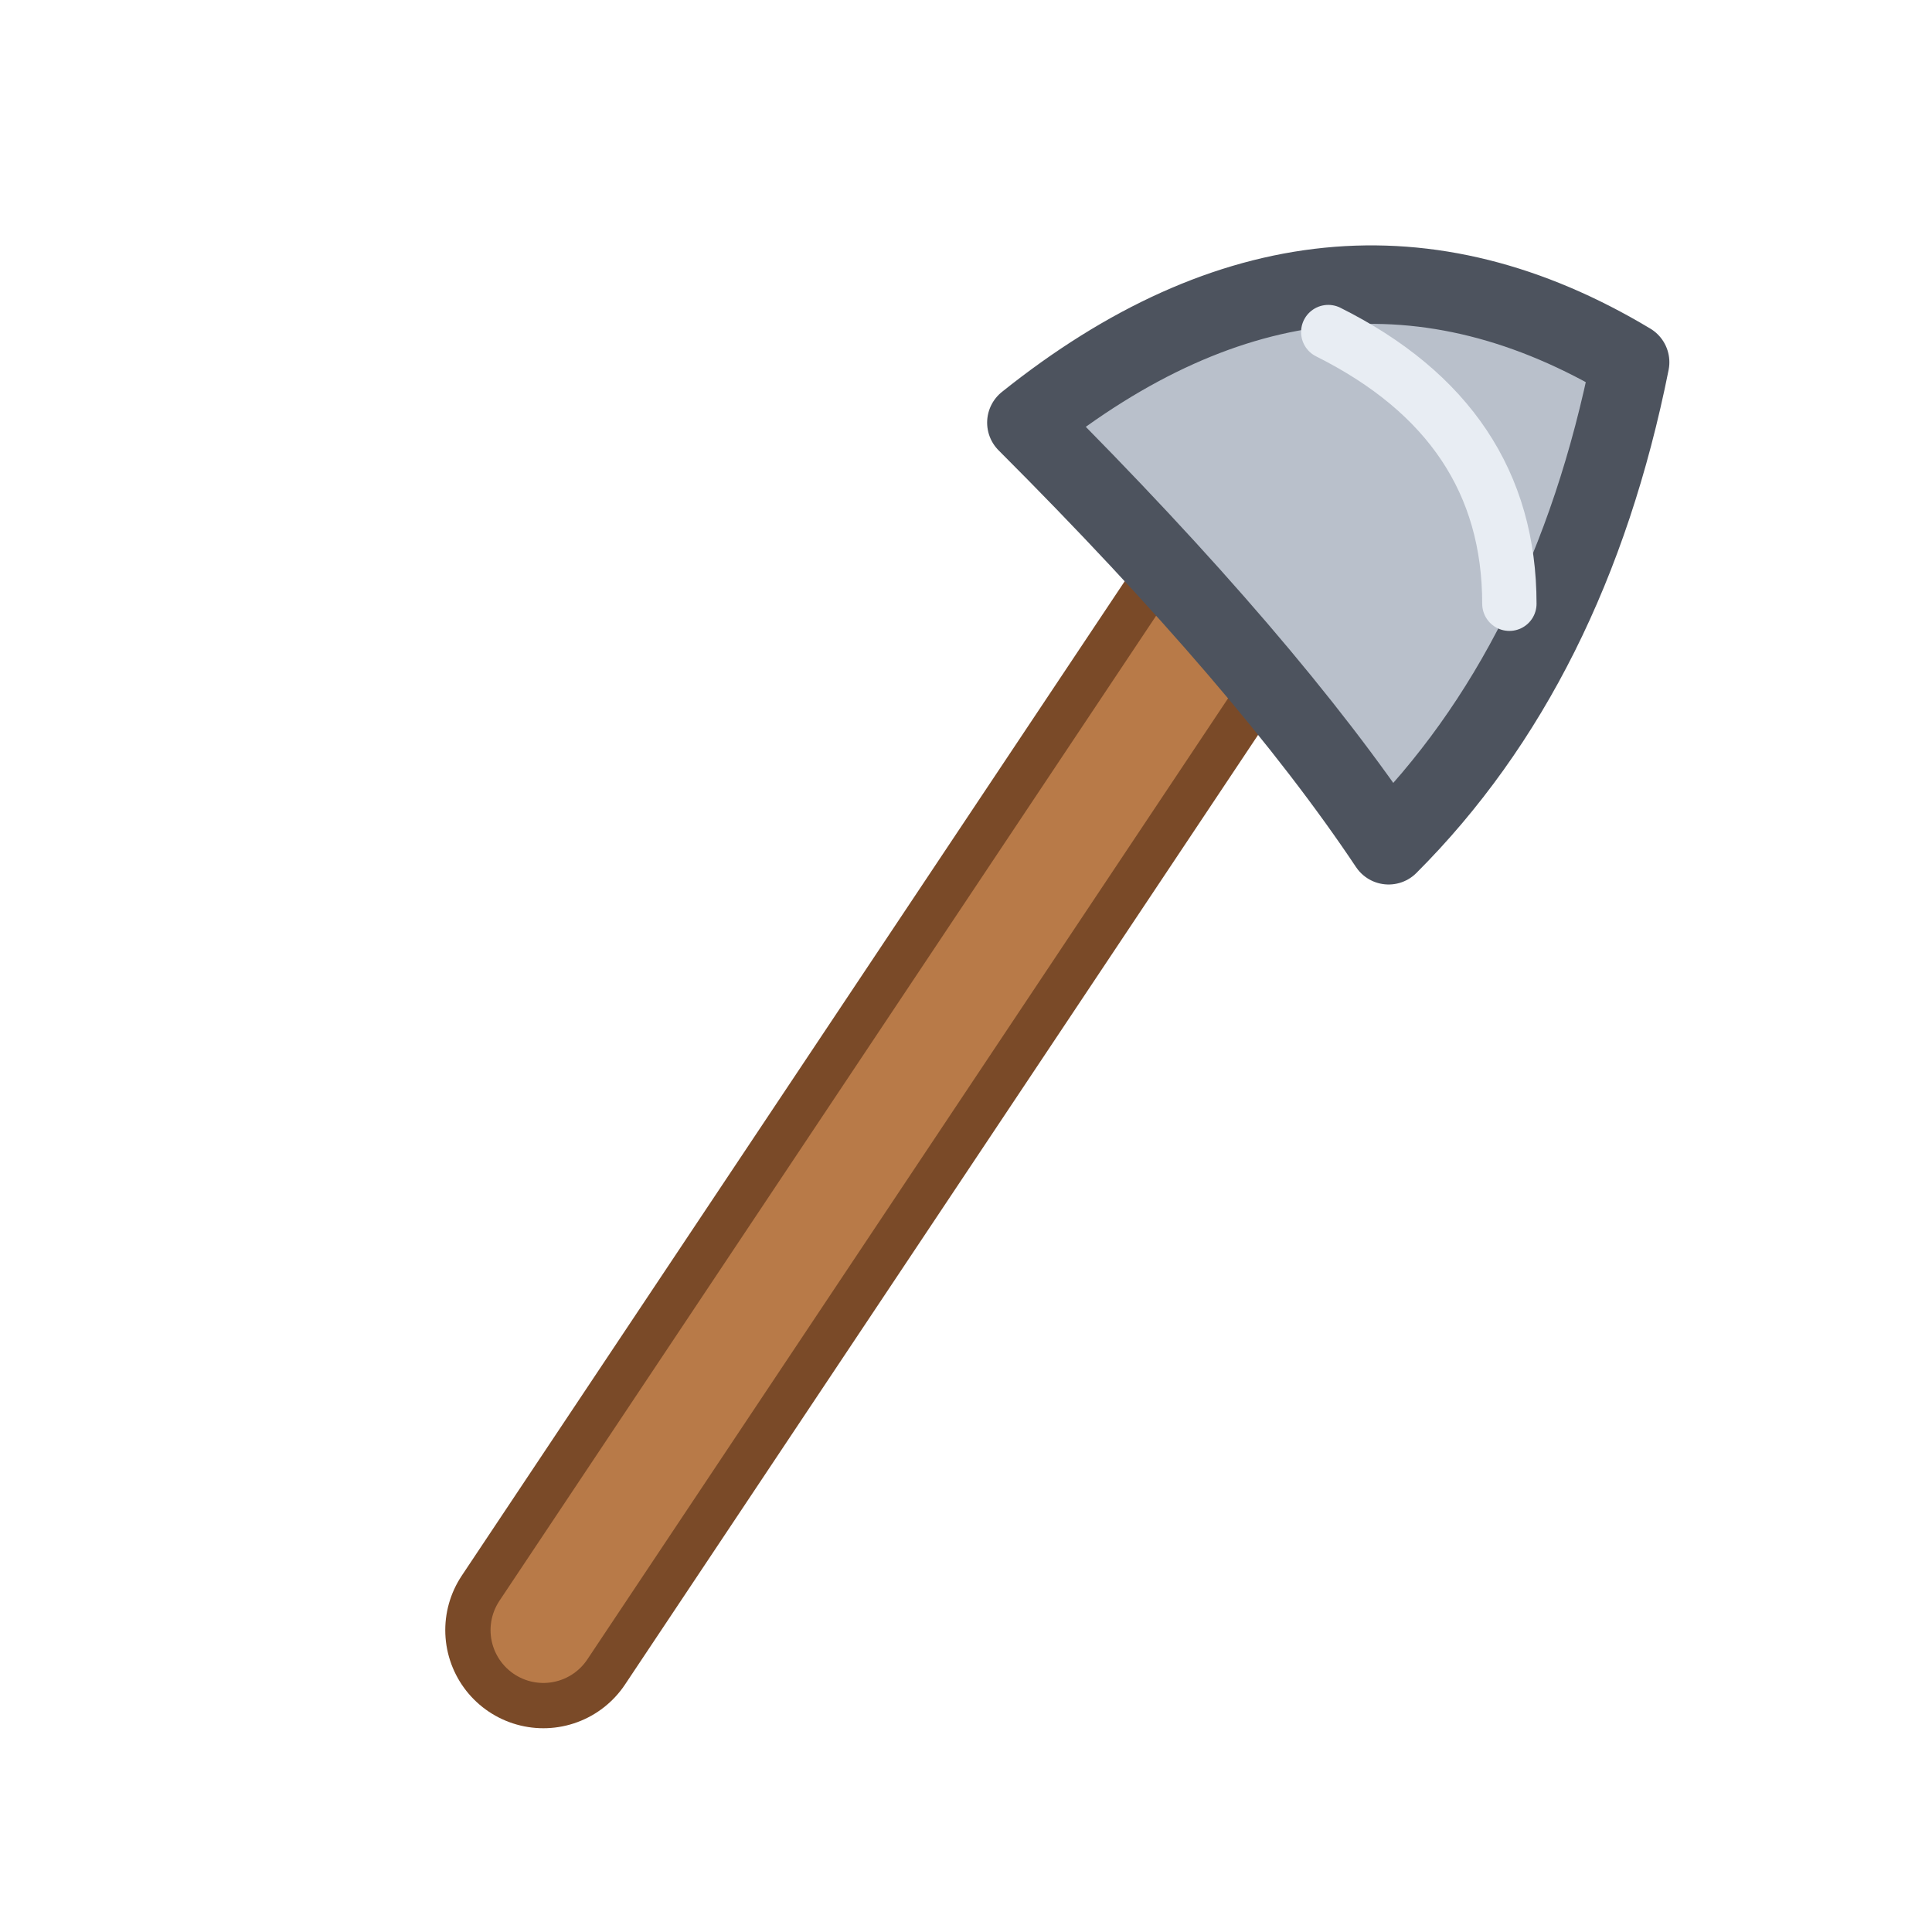
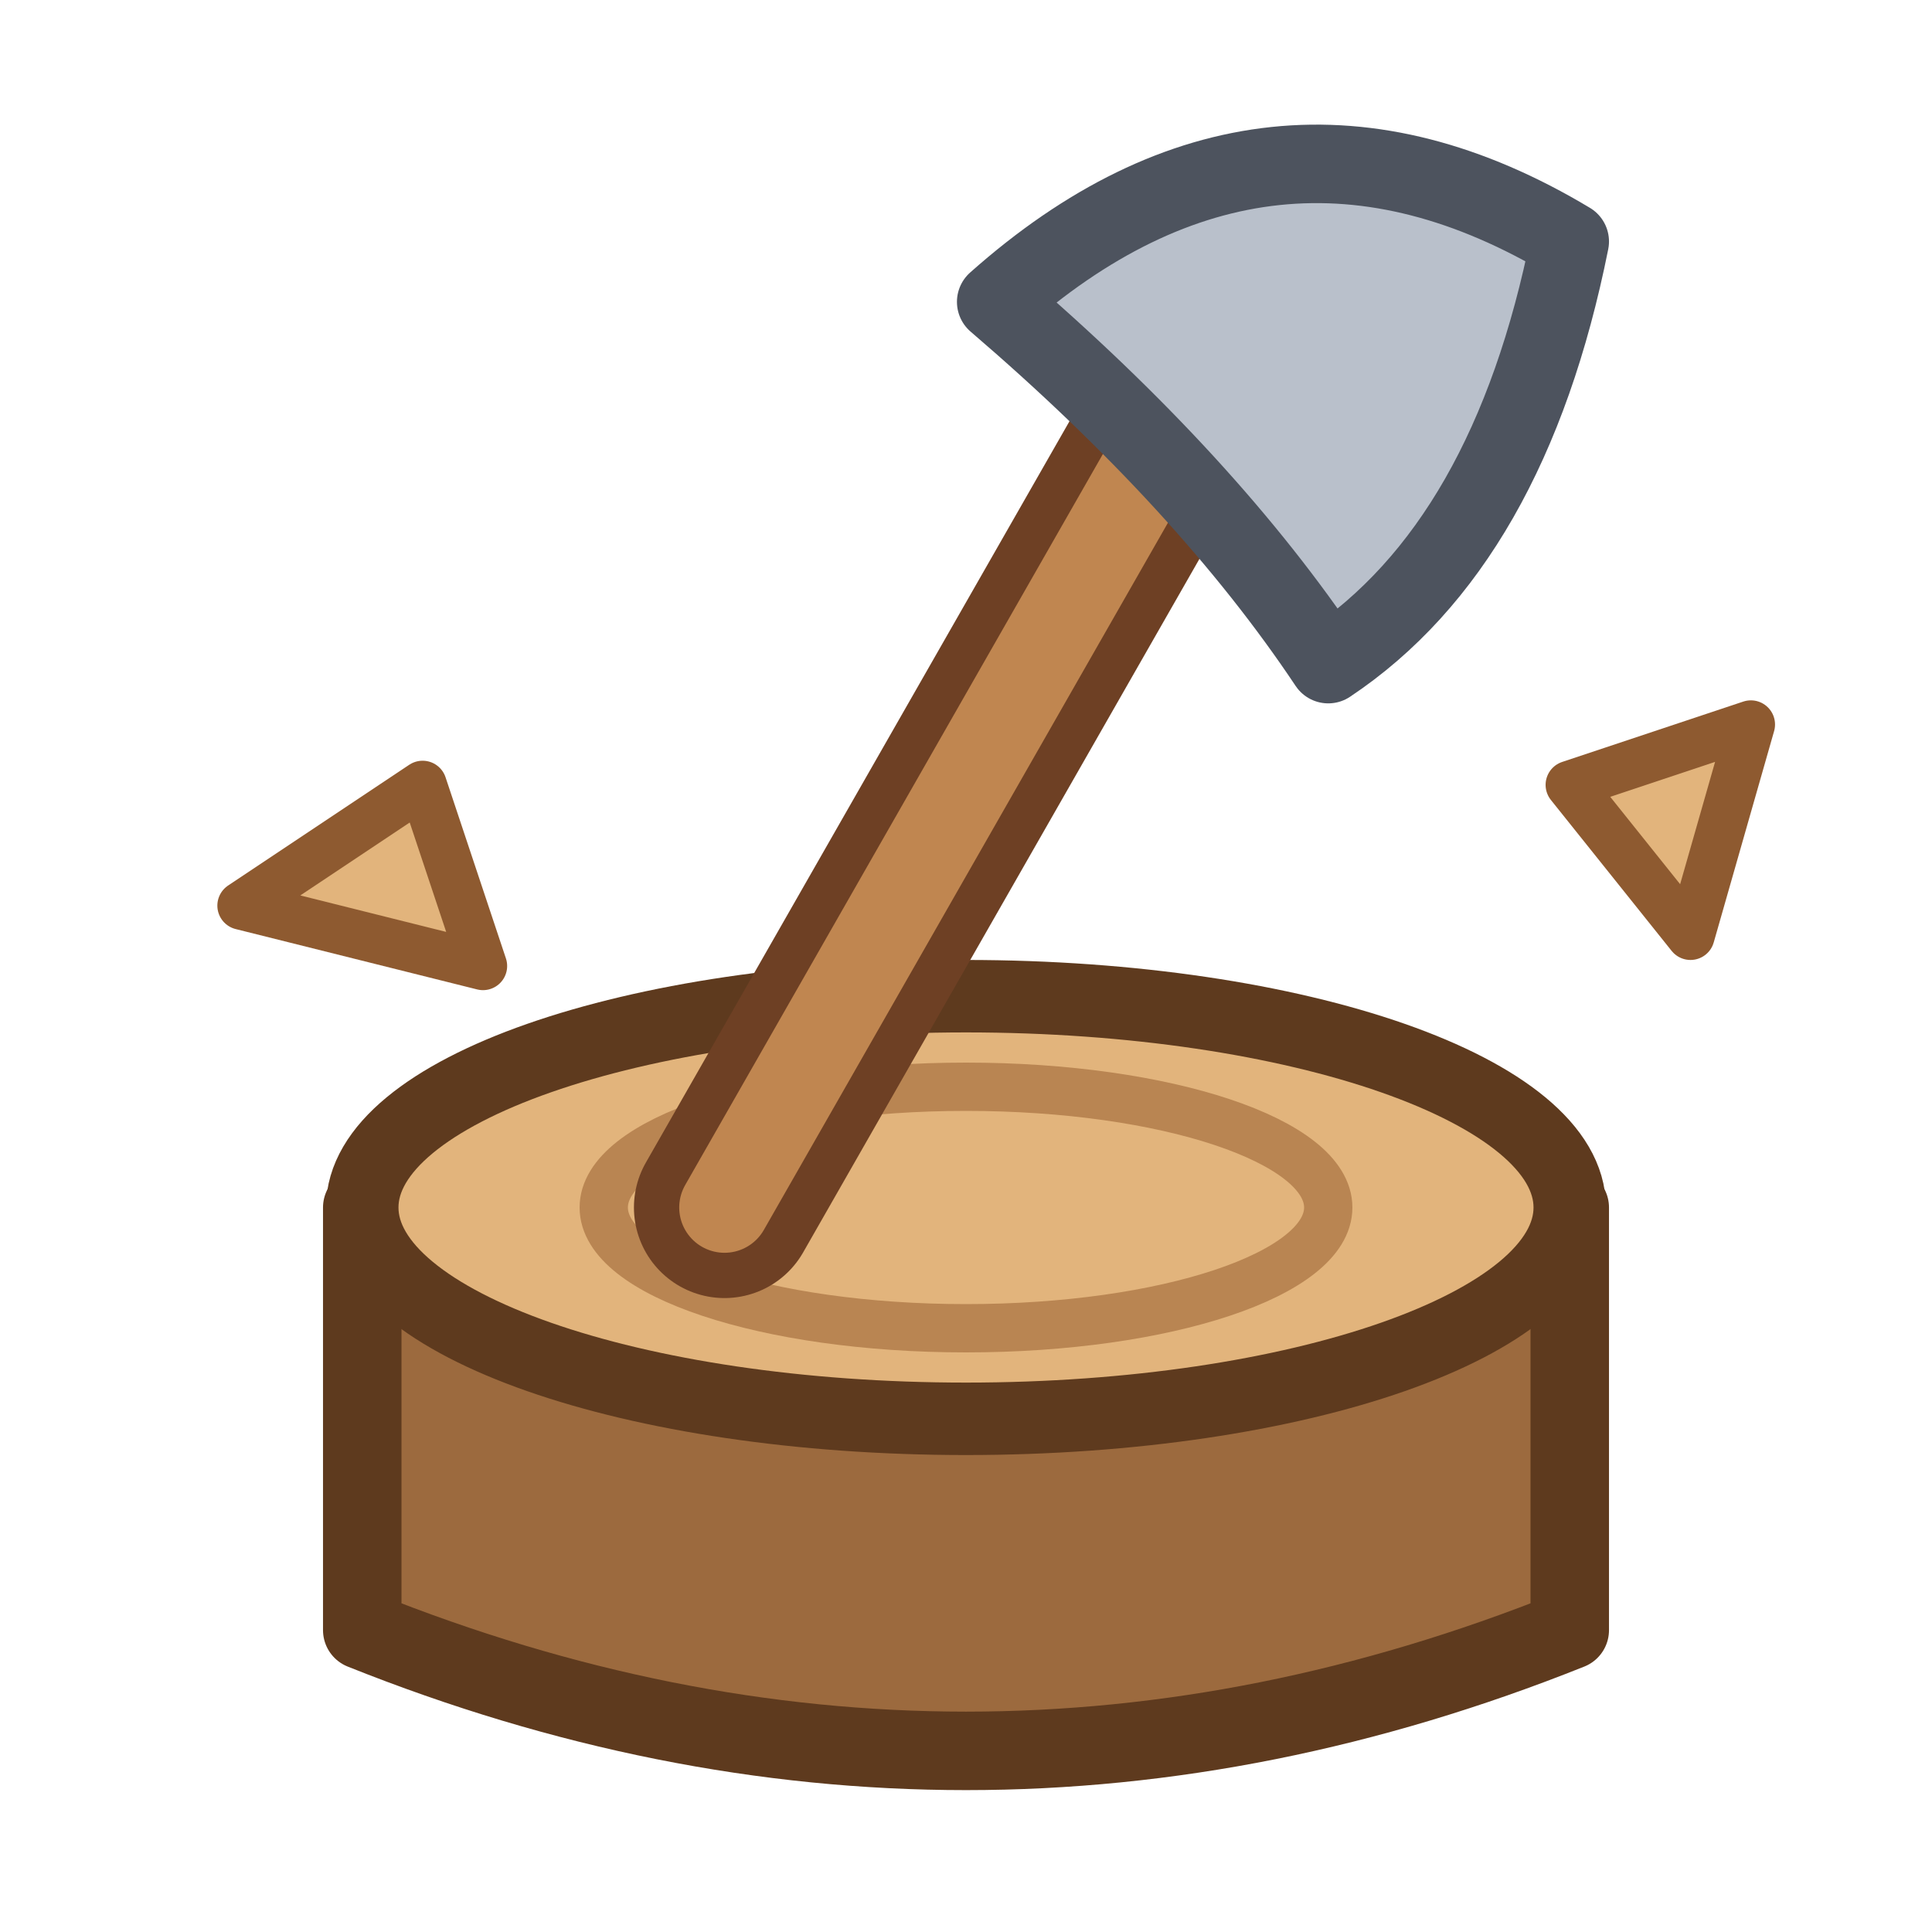
<svg xmlns="http://www.w3.org/2000/svg" width="64" height="64" viewBox="0 0 64 64">
  <g stroke-linejoin="round" stroke-linecap="round">
-     <path d="M18 54 L42 18" fill="none" stroke="#7A4A28" stroke-width="6.5" opacity="1.0" />
-     <path d="M18 54 L42 18" fill="none" stroke="#B87A48" stroke-width="3.5" opacity="1.0" />
-     <path d="M34 14 Q44 6 54 12 Q52 22 46 28 Q42 22 34 14 Z" fill="#B9C0CB" stroke="#4D535E" stroke-width="2.6" />
-     <path d="M44 11 Q50 14 50 20" fill="none" stroke="#E8EDF3" stroke-width="1.8" opacity="1.0" />
+     <path d="M12 40 L12 54 Q32 62 52 54 L52 40 Z" fill="#9C6A3E" stroke="#5E3A1E" stroke-width="2.6" />
+     <ellipse cx="32" cy="40" rx="20" ry="7" fill="#E2B47C" stroke="#5E3A1E" stroke-width="2.4" />
+     <ellipse cx="32" cy="40" rx="12" ry="4" fill="none" stroke="#B98552" stroke-width="1.6" />
+     <path d="M24 40 L40 12" fill="none" stroke="#6E4024" stroke-width="6.0" opacity="1.0" />
+     <path d="M24 40 L40 12" fill="none" stroke="#C08650" stroke-width="3.0" opacity="1.0" />
+     <path d="M33 10 Q42 2 52 8 Q50 18 44 22 Q40 16 33 10 Z" fill="#B9C0CB" stroke="#4D535E" stroke-width="2.6" />
+     <path d="M8 30 L14 26 L16 32 Z" fill="#E2B47C" stroke="#8E5A30" stroke-width="1.6" />
+     <path d="M52 26 L58 24 L56 31 Z" fill="#E2B47C" stroke="#8E5A30" stroke-width="1.6" />
  </g>
</svg>
